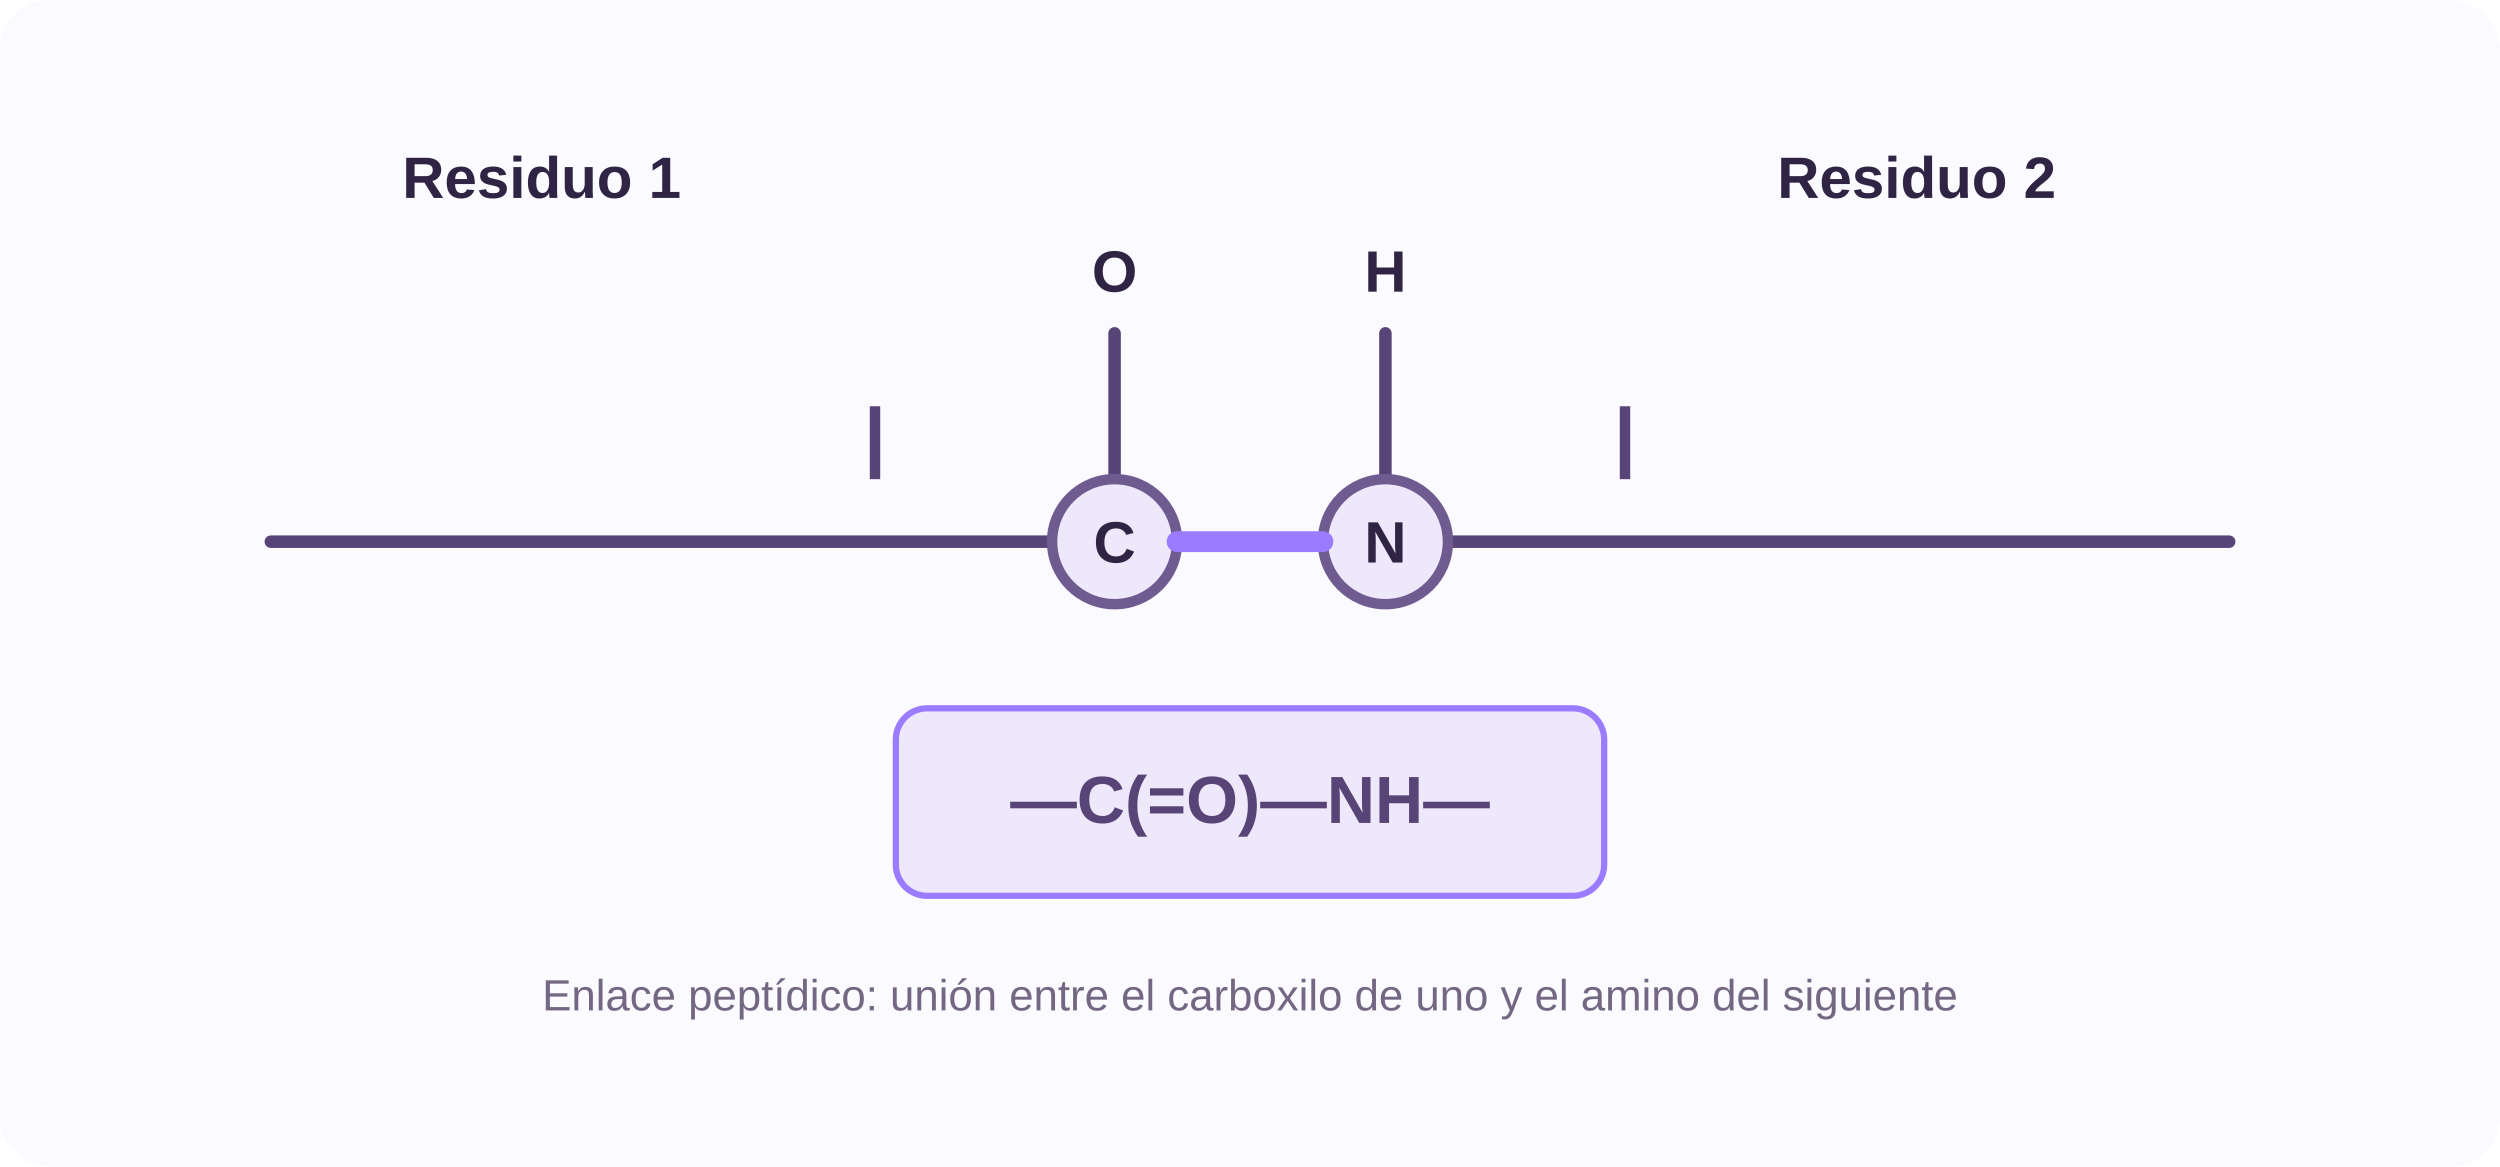
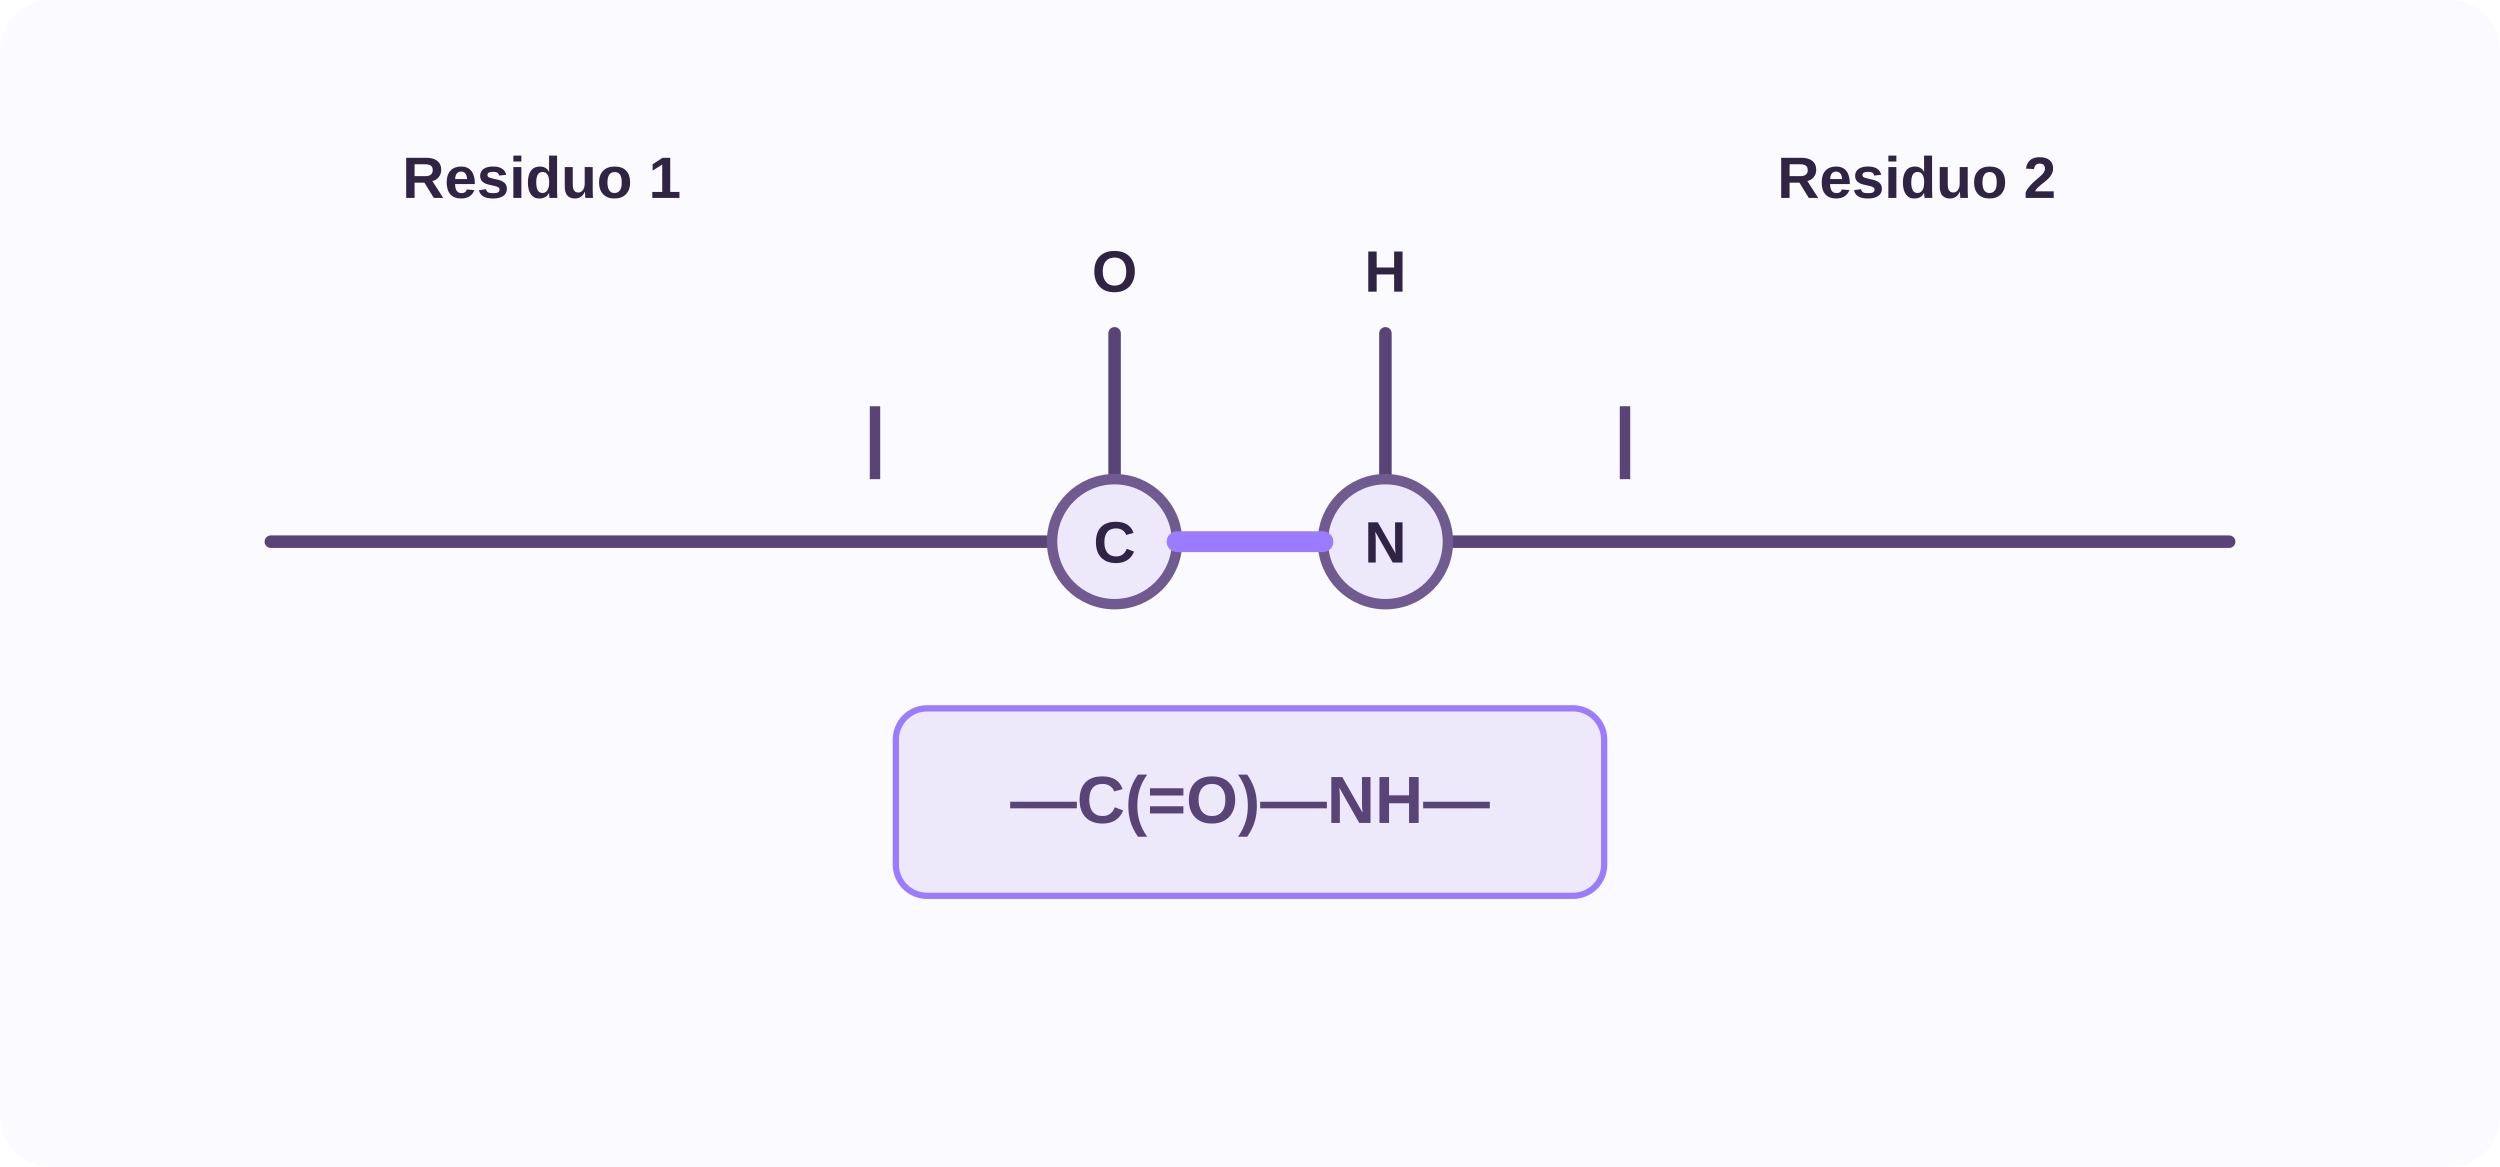
<svg xmlns="http://www.w3.org/2000/svg" viewBox="0 0 1200 560" role="img" aria-labelledby="t d">
  <rect width="1200" height="560" rx="24" fill="#fbfaff" />
  <g font-family="Arial" font-size="28" fill="#302445" text-anchor="middle">
    <text x="260" y="95" font-weight="700">Residuo 1</text>
    <text x="920" y="95" font-weight="700">Residuo 2</text>
  </g>
  <g stroke="#594477" stroke-width="6" fill="none" stroke-linecap="round">
    <path d="M130 260H535M535 230V160M665 230V160M665 260H1070" />
    <path d="M535 260H585M615 260H665" />
  </g>
  <g fill="#eee8fb" stroke="#705b91" stroke-width="5">
    <circle cx="535" cy="260" r="30" />
    <circle cx="665" cy="260" r="30" />
  </g>
  <g font-family="Arial" font-size="28" fill="#302445" text-anchor="middle">
    <text x="535" y="270" font-weight="700">C</text>
    <text x="665" y="270" font-weight="700">N</text>
    <text x="535" y="140" font-weight="700">O</text>
    <text x="665" y="140" font-weight="700">H</text>
  </g>
  <path d="M420 195V230M780 195V230" stroke="#594477" stroke-width="5" />
  <path d="M565 260H635" stroke="#9b7bff" stroke-width="10" stroke-linecap="round" />
  <rect x="430" y="340" width="340" height="90" rx="15" fill="#eee8fb" stroke="#9b7bff" stroke-width="3" />
  <text x="600" y="395" text-anchor="middle" font-family="Arial" font-size="32" font-weight="700" fill="#594477">—C(=O)—NH—</text>
-   <text x="600" y="485" text-anchor="middle" font-family="Arial" font-size="21" fill="#746783">Enlace peptídico: unión entre el carboxilo de uno y el amino del siguiente</text>
</svg>
